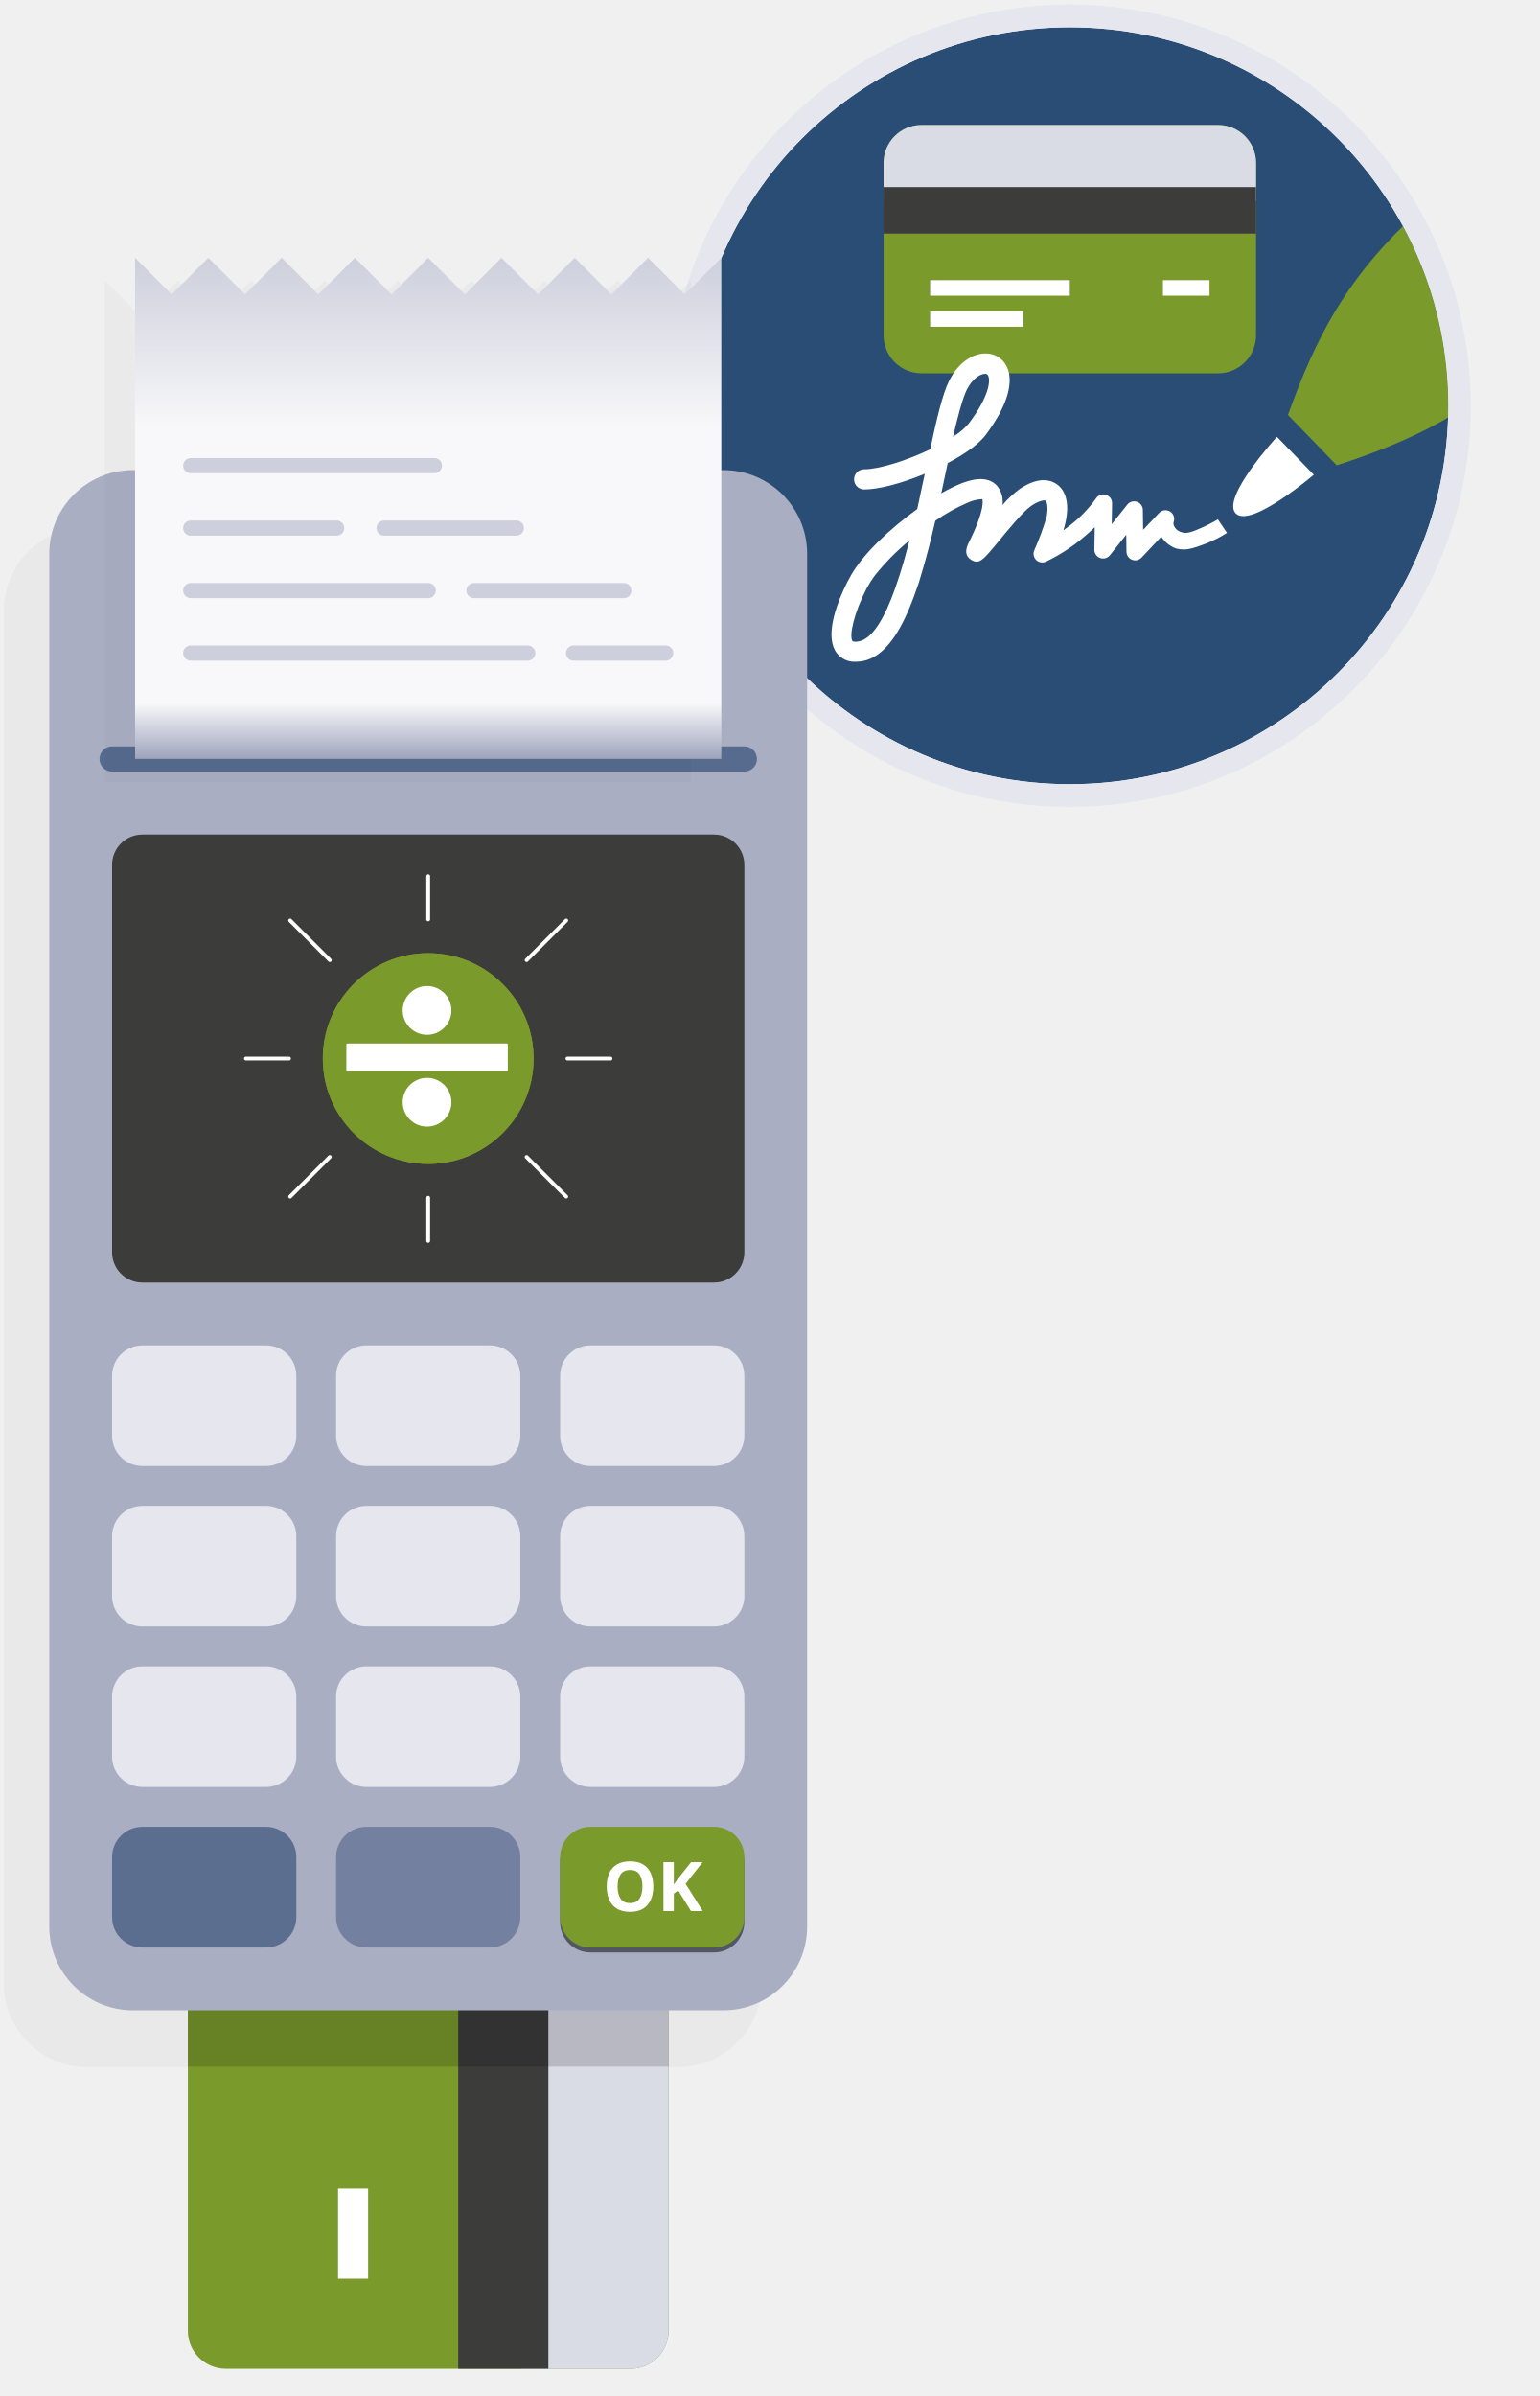
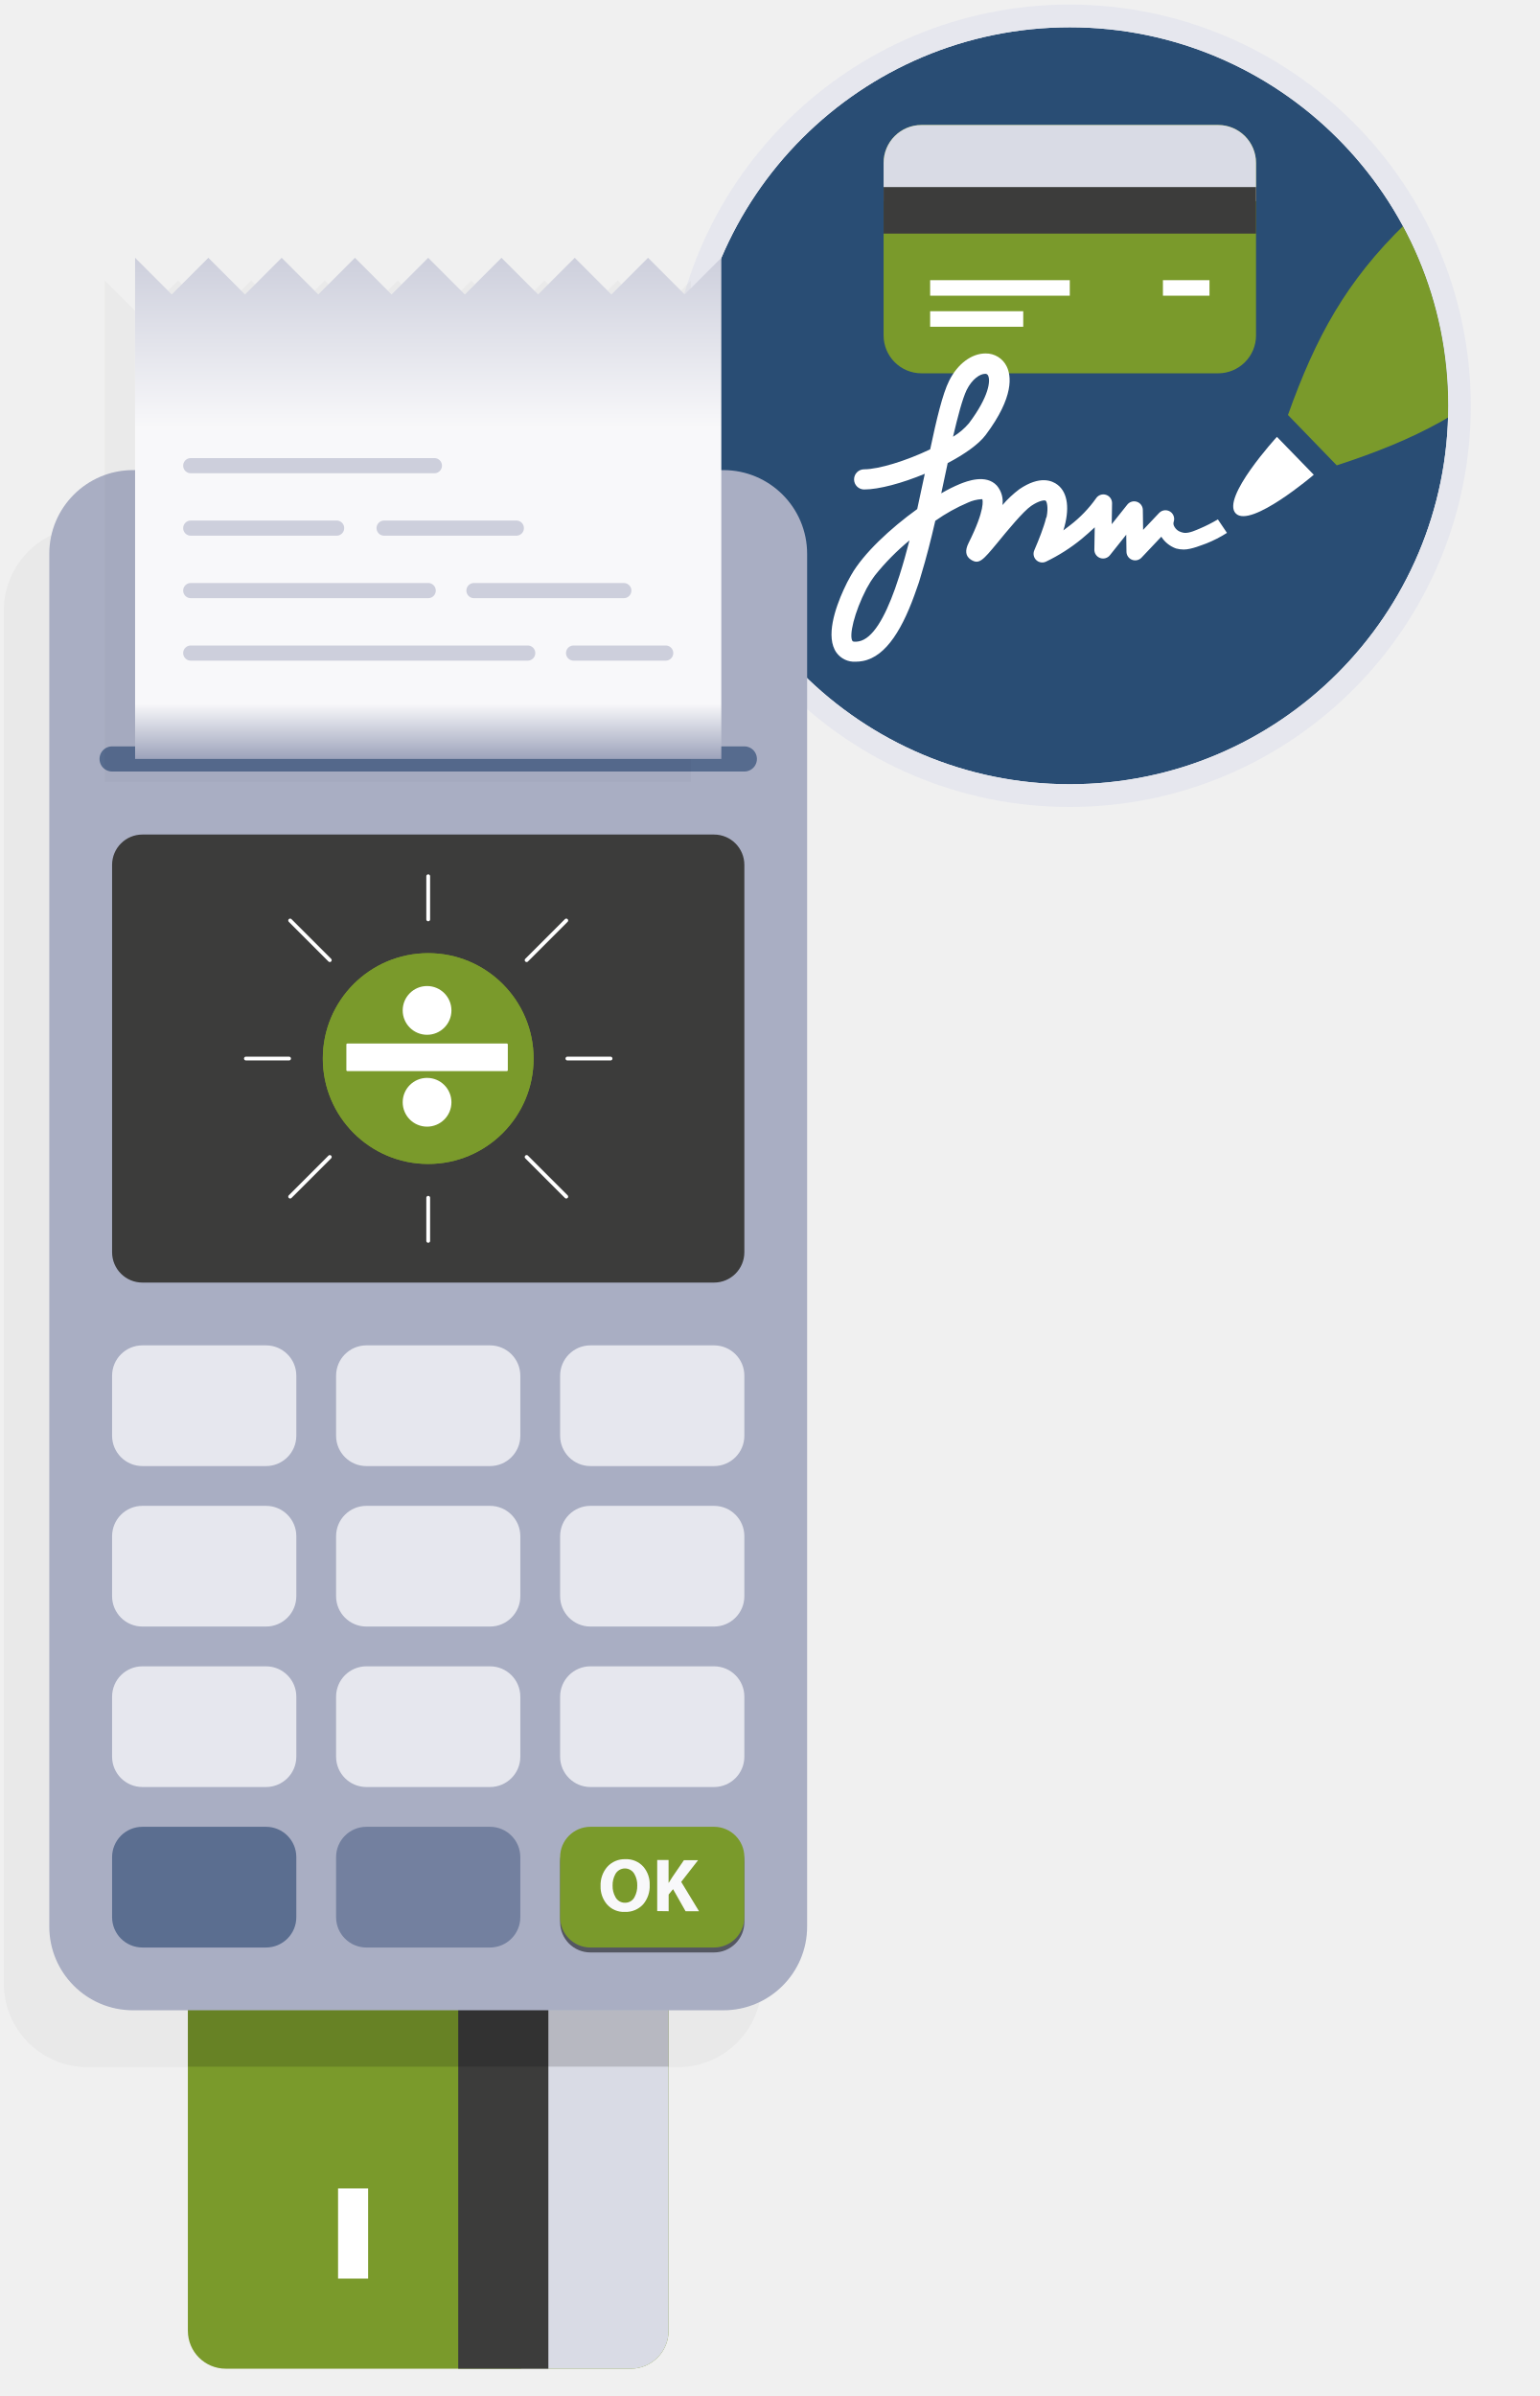
<svg xmlns="http://www.w3.org/2000/svg" viewBox="0 0 406 632">
  <defs>
-     <style>.cls-1{fill:#294d74;}.cls-2{fill:#7a9a2b;}.cls-3{isolation:isolate;}.cls-15,.cls-20,.cls-23,.cls-4{fill:none;}.cls-5{clip-path:url(#clip-path);}.cls-6{clip-path:url(#clip-path-2);}.cls-7{fill:#d9dbe5;}.cls-8{fill:#3c3c3b;}.cls-19,.cls-9{fill:#fff;}.cls-10{fill:#e6e7ee;}.cls-11{clip-path:url(#clip-path-3);}.cls-12{fill:#064169;}.cls-13{opacity:0.03;}.cls-13,.cls-18,.cls-24{mix-blend-mode:multiply;}.cls-14{fill:#a9aec3;}.cls-15{stroke:#566b8e;stroke-linejoin:round;stroke-width:6.63px;}.cls-15,.cls-20,.cls-23{stroke-linecap:round;}.cls-16{fill:#5b6e90;}.cls-17{fill:#73809f;}.cls-18{opacity:0.5;}.cls-19{font-size:18.08px;font-family:GrandesignNeueRoman-Bold, Grandesign Neue Roman;font-weight:700;}.cls-20{stroke:#fff;}.cls-20,.cls-23{stroke-miterlimit:10;}.cls-21,.cls-24{fill:#1d1d1b;}.cls-22{fill:url(#linear-gradient);}.cls-23{stroke:#cdcfdc;stroke-width:4px;}.cls-24{opacity:0.15;}</style>
+     <style>.cls-1{fill:#294d74;}.cls-2{fill:#7a9a2b;}.cls-3{isolation:isolate;}.cls-15,.cls-20,.cls-23,.cls-4{fill:none;}.cls-5{clip-path:url(#clip-path);}.cls-6{clip-path:url(#clip-path-2);}.cls-7{fill:#d9dbe5;}.cls-8{fill:#3c3c3b;}.cls-9{fill:#fff;}.cls-10{fill:#e6e7ee;}.cls-11{clip-path:url(#clip-path-3);}.cls-12{fill:#064169;}.cls-13{opacity:0.03;}.cls-13,.cls-18,.cls-24{mix-blend-mode:multiply;}.cls-14{fill:#a9aec3;}.cls-15{stroke:#566b8e;stroke-linejoin:round;stroke-width:6.63px;}.cls-15,.cls-20,.cls-23{stroke-linecap:round;}.cls-16{fill:#5b6e90;}.cls-17{fill:#73809f;}.cls-18{opacity:0.5;}.cls-19{fill:#f8f8fa;}.cls-20{stroke:#fff;}.cls-20,.cls-23{stroke-miterlimit:10;}.cls-21,.cls-24{fill:#1d1d1b;}.cls-22{fill:url(#linear-gradient);}.cls-23{stroke:#cdcfdc;stroke-width:4px;}.cls-24{opacity:0.15;}</style>
    <clipPath id="clip-path">
      <circle id="SVGID" class="cls-1" cx="282.22" cy="107.03" r="99.83" />
    </clipPath>
    <clipPath id="clip-path-2">
      <rect id="SVGID-2" data-name="SVGID" class="cls-2" x="233.09" y="32.97" width="98.25" height="65.5" rx="10" ry="10" />
    </clipPath>
    <clipPath id="clip-path-3">
      <rect id="SVGID-3" data-name="SVGID" class="cls-2" x="49.56" y="434.59" width="126.81" height="190.21" rx="10" ry="10" />
    </clipPath>
    <linearGradient id="linear-gradient" x1="112.96" y1="68.01" x2="112.96" y2="200.19" gradientUnits="userSpaceOnUse">
      <stop offset="0" stop-color="#cdcfdc" />
      <stop offset="0.34" stop-color="#f8f8fa" />
      <stop offset="0.89" stop-color="#f8f8fa" />
      <stop offset="1" stop-color="#9da3bb" />
    </linearGradient>
  </defs>
  <g class="cls-3">
    <g id="Layer_2" data-name="Layer 2">
      <g id="img_3.3_passos_WHITE_copy" data-name="img 3.3 passos WHITE copy">
        <rect class="cls-4" width="406" height="632" />
        <circle id="SVGID-4" data-name="SVGID" class="cls-1" cx="282.22" cy="107.03" r="99.83" />
        <g class="cls-5">
          <rect id="SVGID-5" data-name="SVGID" class="cls-2" x="233.09" y="32.97" width="98.25" height="65.5" rx="10" ry="10" />
          <g class="cls-6">
            <rect class="cls-7" x="228.19" y="30.28" width="106.69" height="22.77" />
          </g>
          <rect class="cls-8" x="233.09" y="49.34" width="98.25" height="12.28" />
          <rect class="cls-9" x="245.37" y="82.09" width="24.56" height="4.09" />
          <rect class="cls-9" x="245.37" y="73.9" width="36.84" height="4.09" />
          <rect class="cls-9" x="306.78" y="73.9" width="12.28" height="4.09" />
          <path class="cls-4" d="M202.17,141.65a2.24,2.24,0,0,0,3.16,0l5.12-5.12,5.12,5.12a2.23,2.23,0,1,0,3.16-3.15l-5.12-5.12,5.12-5.12a2.23,2.23,0,0,0-3.16-3.16l-5.12,5.12-5.12-5.12a2.23,2.23,0,0,0-3.16,3.16l5.12,5.12-5.12,5.12A2.24,2.24,0,0,0,202.17,141.65Z" />
          <path class="cls-9" d="M326,135.44c3.93,4,20.57-10.21,20.57-10.21l-9.72-10S322,131.41,326,135.44Z" />
          <path class="cls-2" d="M399.92,30.73,370.76,59c-15.67,15.19-23.66,29.91-31,50.46l12.87,13.29C373.34,116,388.3,108.47,404,93.27L398.9,66.93Z" />
          <line class="cls-4" x1="206.04" y1="153.51" x2="390.56" y2="153.51" />
          <path class="cls-9" d="M321.27,137a38.32,38.32,0,0,1-4.77,2.42c-.84.34-2.74,1.28-4.11,1.13a4.26,4.26,0,0,1-.91-.23,3.25,3.25,0,0,1-.78-.39,3.05,3.05,0,0,1-1-1.21,1.46,1.46,0,0,1-.09-1.06,2.33,2.33,0,0,0-.6-2.46,2.3,2.3,0,0,0-3.25.12l-4.21,4.45-.07-5.24a2.3,2.3,0,0,0-4.11-1.41l-4.1,5.15.09-5.51a2.3,2.3,0,0,0-4.23-1.3l0,0a33,33,0,0,1-6.8,7.06c-.59.47-1.2.93-1.81,1.38,1.72-5.54,1.21-9.88-1.5-12-1.46-1.14-4.7-2.53-10.09,1.12a28,28,0,0,0-4.48,4.2,6.54,6.54,0,0,0-1.47-5.12c-2.89-3.16-8-1.13-9.68-.47a39.8,39.8,0,0,0-5,2.5q.62-2.88,1.22-5.73c.16-.76.32-1.5.48-2.25,4.39-2.31,8.13-4.92,10-7.39,7.63-10.17,6.75-15.73,5.55-18.13a6.09,6.09,0,0,0-5.56-3.4c-3.7,0-7.39,2.76-9.61,7.21-1.74,3.48-3.31,10.12-5,18.08-6.25,3-13.55,5.27-17.42,5.27a2.66,2.66,0,1,0,0,5.32c3.93,0,10.09-1.68,16-4.14-.62,2.94-1.3,6.1-2,9.31-7.12,5.13-14.19,11.72-17.43,17.41a42.48,42.48,0,0,0-2,3.91c-2.13,4.69-4.86,12.45-1.84,16.59a5.83,5.83,0,0,0,5,2.35,10.41,10.41,0,0,0,1.9-.18c6.28-1.16,10.74-8.84,14.25-19.13.4-1,.76-2.18,1.14-3.54,1.37-4.49,2.61-9.35,3.75-14.32a46.75,46.75,0,0,1,8.61-4.8,10,10,0,0,1,3.59-.9c.13,0,.19,0,.2,0,.08.2.85,2.63-3.62,11.56-1,2-.8,3.47.59,4.38,2.17,1.41,3.19.18,7-4.42,2.55-3.11,6.82-8.33,8.94-9.76s3.55-1.57,3.82-1.35.74,1.69.24,4.24a2.53,2.53,0,0,0-.15.32c-.19.76-.35,1.32-.6,2.06l-.74,2.1c-.53,1.41-1.1,2.82-1.71,4.22h0l-.05.13a2.29,2.29,0,0,0,3.07,3,46.93,46.93,0,0,0,9.42-6c1.19-1,2.34-2,3.45-3.06l-.1,5.88a2.3,2.3,0,0,0,4.11,1.47l4.3-5.4.06,4.47a2.3,2.3,0,0,0,4,1.55l5.19-5.49a7.67,7.67,0,0,0,3.9,3.11,8.23,8.23,0,0,0,2,.27c2.1,0,5-1.28,6-1.61a32,32,0,0,0,5.42-2.78ZM255,102.87c1.46-2.93,3.55-4.26,4.85-4.26a.76.76,0,0,1,.81.46c.65,1.3.32,5.41-5.05,12.57a16.75,16.75,0,0,1-4.2,3.56C252.69,109.73,253.89,105.19,255,102.87ZM237.3,151.74l-1.19,3.54c-2.71,7.58-5.88,13.22-9.58,13.9-1,.19-1.54.06-1.63-.07-1-1.34.44-7.58,3.68-13.83,0,0,.64-1.15,1.08-1.86.25-.41,1.17-1.68,1.17-1.68a62.88,62.88,0,0,1,9.09-9.2C239.1,145.72,238.23,148.82,237.3,151.74Z" />
        </g>
        <g id="SVGID-6" data-name="SVGID">
          <path class="cls-10" d="M282.22,7.2A99.83,99.83,0,1,1,182.39,107,99.83,99.83,0,0,1,282.22,7.2m0-6A105.83,105.83,0,1,0,388,107,105.95,105.95,0,0,0,282.22,1.2Z" />
        </g>
        <rect id="SVGID-7" data-name="SVGID" class="cls-2" x="49.56" y="434.59" width="126.81" height="190.21" rx="10" ry="10" />
        <g class="cls-11">
          <rect class="cls-7" x="137.47" y="425.1" width="44.09" height="206.55" />
        </g>
        <rect class="cls-8" x="120.88" y="434.59" width="23.78" height="190.21" />
        <rect class="cls-12" x="73.33" y="458.37" width="7.93" height="47.55" />
        <rect class="cls-12" x="89.18" y="458.37" width="7.93" height="71.33" />
        <rect class="cls-9" x="89.18" y="577.25" width="7.93" height="23.78" />
        <g class="cls-13">
          <path d="M200.92,523.17a22.09,22.09,0,0,1-22.09,22.09H23.09A22.09,22.09,0,0,1,1,523.17V161.07A22.09,22.09,0,0,1,23.09,139H178.83a22.09,22.09,0,0,1,22.09,22.09v362.1Z" />
        </g>
        <path class="cls-14" d="M212.92,508.17a22.09,22.09,0,0,1-22.09,22.09H35.09A22.09,22.09,0,0,1,13,508.17V146.07A22.09,22.09,0,0,1,35.09,124H190.83a22.09,22.09,0,0,1,22.09,22.09v362.1Z" />
        <rect class="cls-10" x="29.57" y="439.53" width="48.6" height="31.84" rx="8" ry="8" />
        <rect class="cls-10" x="88.66" y="439.53" width="48.6" height="31.84" rx="8" ry="8" />
        <rect class="cls-10" x="147.76" y="439.53" width="48.6" height="31.84" rx="8" ry="8" />
        <rect class="cls-10" x="29.57" y="397.2" width="48.6" height="31.84" rx="8" ry="8" />
        <rect class="cls-10" x="88.66" y="397.2" width="48.6" height="31.84" rx="8" ry="8" />
        <rect class="cls-10" x="147.76" y="397.2" width="48.6" height="31.84" rx="8" ry="8" />
        <rect class="cls-10" x="29.57" y="354.87" width="48.6" height="31.84" rx="8" ry="8" />
        <rect class="cls-10" x="88.66" y="354.87" width="48.6" height="31.84" rx="8" ry="8" />
        <rect class="cls-10" x="147.76" y="354.87" width="48.6" height="31.84" rx="8" ry="8" />
        <rect class="cls-8" x="29.57" y="220.13" width="166.79" height="118.18" rx="8" ry="8" />
        <line class="cls-15" x1="29.57" y1="200.19" x2="196.36" y2="200.19" />
        <g id="line">
          <rect class="cls-9" x="50.17" y="172.17" width="121.56" height="1.56" />
        </g>
        <g id="paracela_ja" data-name="paracela ja">
          <path class="cls-9" d="M175.75,155.16a1.64,1.64,0,1,1-1.64-1.67,1.64,1.64,0,0,1,1.64,1.67Zm-3,0a1.39,1.39,0,0,0,1.33,1.45h.06a1.46,1.46,0,0,0,0-2.91h0a1.4,1.4,0,0,0-1.38,1.47Zm2-.63a1.18,1.18,0,0,0-.52-.13.69.69,0,0,0-.77.75.72.72,0,0,0,.68.76h.09a1.06,1.06,0,0,0,.55-.14l.07.21a1.24,1.24,0,0,1-.67.17.94.94,0,0,1-1-1,1,1,0,0,1,1-1h0a1.07,1.07,0,0,1,.6.15Z" />
        </g>
        <path id="car" class="cls-9" d="M60,168.86a1.71,1.71,0,1,1-1.71-1.71h0A1.71,1.71,0,0,1,60,168.86Zm9.19-1.71a1.71,1.71,0,1,0,1.71,1.71A1.71,1.71,0,0,0,69.23,167.14Zm5.14-12.07-.83,2.13H56.94a0,0,0,0,0,0,0v2a0,0,0,0,0,0,0H72.75l-2.34,6a1.72,1.72,0,0,1-1.53.91H58a1.47,1.47,0,0,1-1.41-.93l-2.5-9.88L52,153.11l0,0h-1.3a.45.45,0,0,1-.49-.4v-.46a.45.45,0,0,1,.49-.39h2.52a.52.52,0,0,1,.42.2.38.38,0,0,1,.11.08l1.9,2.08H73.55C74.2,154.16,74.57,154.57,74.37,155.07Zm-15.56,7.56a0,0,0,0,0,0,0H70a0,0,0,0,0,0,0v-2a0,0,0,0,0,0,0H58.85a0,0,0,0,0,0,0Z" />
        <g id="circle">
          <circle class="cls-9" cx="72.59" cy="155.19" r="6.55" />
          <path class="cls-14" d="M67.51,155.94v-1.65a0,0,0,0,1,0,0h10a0,0,0,0,1,0,0v1.66a0,0,0,0,1,0,0h-10A0,0,0,0,1,67.51,155.94ZM74,157.77a1.51,1.51,0,1,0-1.51,1.52A1.51,1.51,0,0,0,74,157.77h0Zm0-5.44a1.51,1.51,0,1,0-1.51,1.52A1.51,1.51,0,0,0,74,152.33h0" />
        </g>
        <path class="cls-9" d="M81.09,166.25V152.69a26.06,26.06,0,0,1,4.2-.29,7.33,7.33,0,0,1,3.89.9A3.7,3.7,0,0,1,91,156.69,4.26,4.26,0,0,1,89.69,160a6.27,6.27,0,0,1-4.46,1.45,7.26,7.26,0,0,1-1.07-.07v4.92Zm3.08-11.4v4.08a5.23,5.23,0,0,0,1,.08,3.08,3.08,0,0,0,1.87-.53,2,2,0,0,0,.8-1.71q0-2-2.43-2A6.3,6.3,0,0,0,84.16,154.85Z" />
        <path class="cls-9" d="M102.91,166.25H98.49l-.18-1h-.07a3.46,3.46,0,0,1-2.85,1.22,3.2,3.2,0,0,1-2.38-.93,3,3,0,0,1-.85-2.13,3.18,3.18,0,0,1,1.6-2.89A8.09,8.09,0,0,1,98,159.6v-.13q0-1.29-1.82-1.28a5.31,5.31,0,0,0-2.76.74l-.57-2a7.68,7.68,0,0,1,3.87-.9q4.37,0,4.37,4.31v2.79a1,1,0,0,0,.56,1,3.46,3.46,0,0,0,1.23.15Zm-4.8-3.62v-1.1q-2.89,0-2.89,1.57a1.07,1.07,0,0,0,1.22,1.19,1.66,1.66,0,0,0,1-.33,1.57,1.57,0,0,0,.6-.82A1.83,1.83,0,0,0,98.11,162.63Z" />
        <path class="cls-9" d="M110.83,159a4.21,4.21,0,0,0-.85-.09,1.9,1.9,0,0,0-2.12,1.58,3.25,3.25,0,0,0-.06.69v5h-3.11v-6.89a1,1,0,0,0-.56-1,3.42,3.42,0,0,0-1.22-.15v-1.93h4.36l.12,1.84h.08a3.14,3.14,0,0,1,1.17-1.58,2.62,2.62,0,0,1,1.51-.49,3.15,3.15,0,0,1,.67.06Z" />
        <path class="cls-9" d="M119.57,163.72l.37,2.28a6.55,6.55,0,0,1-2.78.48,5.32,5.32,0,0,1-3.82-1.35,5.56,5.56,0,0,1,.18-7.69,5.92,5.92,0,0,1,4.07-1.38,6.72,6.72,0,0,1,2.37.39l-.49,2.3a4.5,4.5,0,0,0-1.73-.3,2.55,2.55,0,0,0-2,.77,2.83,2.83,0,0,0-.72,2,2.8,2.8,0,0,0,.74,2,2.65,2.65,0,0,0,2,.77A4.87,4.87,0,0,0,119.57,163.72Z" />
        <path class="cls-9" d="M130.45,162.26H124a1.74,1.74,0,0,0,1,1.48,3.79,3.79,0,0,0,1.82.41,8.9,8.9,0,0,0,2.75-.41l.41,2.1a9.45,9.45,0,0,1-3.6.64,5.45,5.45,0,0,1-3.86-1.31,4.9,4.9,0,0,1-1.46-3.78,5.57,5.57,0,0,1,1.22-3.61,4.63,4.63,0,0,1,3.81-1.71,4,4,0,0,1,3.42,1.55,5.5,5.5,0,0,1,1,3.42A6.19,6.19,0,0,1,130.45,162.26ZM124,160.14h3.67a2.37,2.37,0,0,0-.35-1.28,1.56,1.56,0,0,0-1.41-.74,1.67,1.67,0,0,0-1.34.62A2.5,2.5,0,0,0,124,160.14Z" />
        <path class="cls-9" d="M136.05,166.25h-3.11V154.88a1,1,0,0,0-.56-1,3.59,3.59,0,0,0-1.22-.14v-1.94h4.89Z" />
        <path class="cls-9" d="M148.64,166.25h-4.42l-.18-1H144a3.46,3.46,0,0,1-2.85,1.22,3.2,3.2,0,0,1-2.38-.93,3,3,0,0,1-.85-2.13,3.18,3.18,0,0,1,1.6-2.89,8.09,8.09,0,0,1,4.25-.94v-.13q0-1.29-1.82-1.28a5.31,5.31,0,0,0-2.76.74l-.57-2a7.68,7.68,0,0,1,3.87-.9q4.37,0,4.37,4.31v2.79a1,1,0,0,0,.56,1,3.46,3.46,0,0,0,1.23.15Zm-4.8-3.62v-1.1q-2.89,0-2.89,1.57a1.07,1.07,0,0,0,1.22,1.19,1.66,1.66,0,0,0,1-.33,1.57,1.57,0,0,0,.6-.82A1.83,1.83,0,0,0,143.84,162.63Z" />
        <path class="cls-9" d="M156.79,161.16v-8.64h3.1v8.68q0,5.29-4.9,5.29a6.86,6.86,0,0,1-2.26-.33l.35-2.51a5.39,5.39,0,0,0,1.59.24,1.9,1.9,0,0,0,1.72-.78A3.76,3.76,0,0,0,156.79,161.16Z" />
        <path class="cls-9" d="M170.68,160.36v3.46a15.62,15.62,0,0,0,.14,2.43H168l-.19-1h-.06a3.46,3.46,0,0,1-2.85,1.22,3.15,3.15,0,0,1-2.37-.95,2.92,2.92,0,0,1-.86-2.12,3.23,3.23,0,0,1,2-3.1,8.92,8.92,0,0,1,3.86-.72v-.14q0-1.28-1.81-1.28a5.21,5.21,0,0,0-2.76.76l-.57-2a7.83,7.83,0,0,1,3.87-.88Q170.68,156.06,170.68,160.36Zm-3,2.26v-1.08q-2.9,0-2.9,1.57,0,1.17,1.22,1.17a1.76,1.76,0,0,0,1-.31,1.46,1.46,0,0,0,.61-.83A1.93,1.93,0,0,0,167.66,162.62ZM166.84,152h2.86l-2.49,3.11h-2.12Z" />
        <rect class="cls-16" x="29.57" y="481.86" width="48.6" height="31.84" rx="8" ry="8" />
        <rect class="cls-17" x="88.66" y="481.86" width="48.6" height="31.84" rx="8" ry="8" />
        <polygon class="cls-9" points="182.91 492.55 179.55 489.19 169.35 499.65 164.56 495.12 161.21 498.48 169.35 506.37 182.91 492.55" />
        <g class="cls-18">
          <rect x="147.76" y="483.16" width="48.6" height="31.84" rx="8" ry="8" />
        </g>
        <rect class="cls-2" x="147.76" y="481.86" width="48.6" height="31.84" rx="8" ry="8" />
-         <text class="cls-19" transform="translate(159 504.09)">OK</text>
+         <path class="cls-19" d="M164.77,504.31h0a5.87,5.87,0,0,1-4.66-2,7.12,7.12,0,0,1-1.68-4.86,7.3,7.3,0,0,1,1.74-5,6.15,6.15,0,0,1,4.82-2.05,6,6,0,0,1,4.74,2,7,7,0,0,1,1.66,4.79,7.43,7.43,0,0,1-1.7,5.09A6.21,6.21,0,0,1,164.77,504.31Zm.11-2.42h0a2.76,2.76,0,0,0,2.53-1.53,6.13,6.13,0,0,0,.7-3,5.8,5.8,0,0,0-.73-3,2.87,2.87,0,0,0-5.06,0,6,6,0,0,0-.72,3,5.87,5.87,0,0,0,.73,3A2.78,2.78,0,0,0,164.88,501.89Z" />
+         <path class="cls-19" d="M173.37,504.09V490.61h3v6h.06q.49-.85.93-1.48l3.06-4.47h3.74l-4.46,5.73,4.7,7.74h-3.55l-3.3-5.82-1.16,1.42v4.4Z" />
        <circle class="cls-2" cx="112.96" cy="279.22" r="27.8" />
        <polygon class="cls-9" points="131.96 271.6 126.26 265.9 108.94 283.65 100.83 275.96 95.13 281.66 108.94 295.05 131.96 271.6" />
        <line class="cls-20" x1="138.92" y1="253.26" x2="149.38" y2="242.8" />
        <line class="cls-20" x1="149.68" y1="279.22" x2="161.06" y2="279.22" />
        <line class="cls-20" x1="138.92" y1="305.18" x2="149.38" y2="315.64" />
        <line class="cls-20" x1="112.96" y1="315.94" x2="112.96" y2="327.31" />
        <line class="cls-20" x1="87" y1="305.18" x2="76.54" y2="315.64" />
        <line class="cls-20" x1="76.25" y1="279.22" x2="64.87" y2="279.22" />
        <line class="cls-20" x1="87" y1="253.26" x2="76.54" y2="242.8" />
        <line class="cls-20" x1="112.96" y1="242.51" x2="112.96" y2="231.13" />
        <circle class="cls-2" cx="112.96" cy="279.22" r="27.8" />
        <rect class="cls-9" x="91.37" y="275.25" width="42.59" height="7.28" rx="0.27" ry="0.27" />
        <path class="cls-9" d="M119.09,290.75a6.43,6.43,0,1,1-6.43-6.43,6.43,6.43,0,0,1,6.43,6.43Zm0,0" />
        <path class="cls-9" d="M119.09,266.52a6.43,6.43,0,1,1-6.43-6.43,6.43,6.43,0,0,1,6.43,6.43Zm0,.56" />
        <line class="cls-4" x1="29.57" y1="200.19" x2="196.36" y2="200.19" />
        <g class="cls-13">
          <polygon class="cls-21" points="162.95 74 153.29 83.67 143.62 74 133.96 83.67 124.29 74 114.63 83.67 104.96 74 95.3 83.67 85.63 74 75.97 83.67 66.3 74 56.64 83.67 46.97 74 37.31 83.67 27.64 74 27.64 206.19 182.28 206.19 182.28 74 172.62 83.67 162.95 74" />
        </g>
        <polygon class="cls-22" points="170.95 68 161.29 77.67 151.62 68 141.96 77.67 132.29 68 122.63 77.67 112.96 68 103.3 77.67 93.63 68 83.97 77.67 74.3 68 64.64 77.67 54.97 68 45.31 77.67 35.64 68 35.64 200.19 190.28 200.19 190.28 68 180.62 77.67 170.95 68" />
        <line class="cls-23" x1="101.33" y1="139.3" x2="136.21" y2="139.3" />
        <line class="cls-23" x1="50.32" y1="139.3" x2="88.8" y2="139.3" />
        <line class="cls-23" x1="50.32" y1="155.78" x2="112.96" y2="155.78" />
        <line class="cls-23" x1="151.31" y1="172.26" x2="175.61" y2="172.26" />
        <line class="cls-23" x1="125.03" y1="155.78" x2="164.56" y2="155.78" />
        <line class="cls-23" x1="50.32" y1="172.26" x2="139.21" y2="172.26" />
        <line class="cls-23" x1="50.32" y1="122.83" x2="114.59" y2="122.83" />
        <rect class="cls-24" x="49.56" y="530.26" width="126.81" height="14.84" />
      </g>
    </g>
  </g>
</svg>
